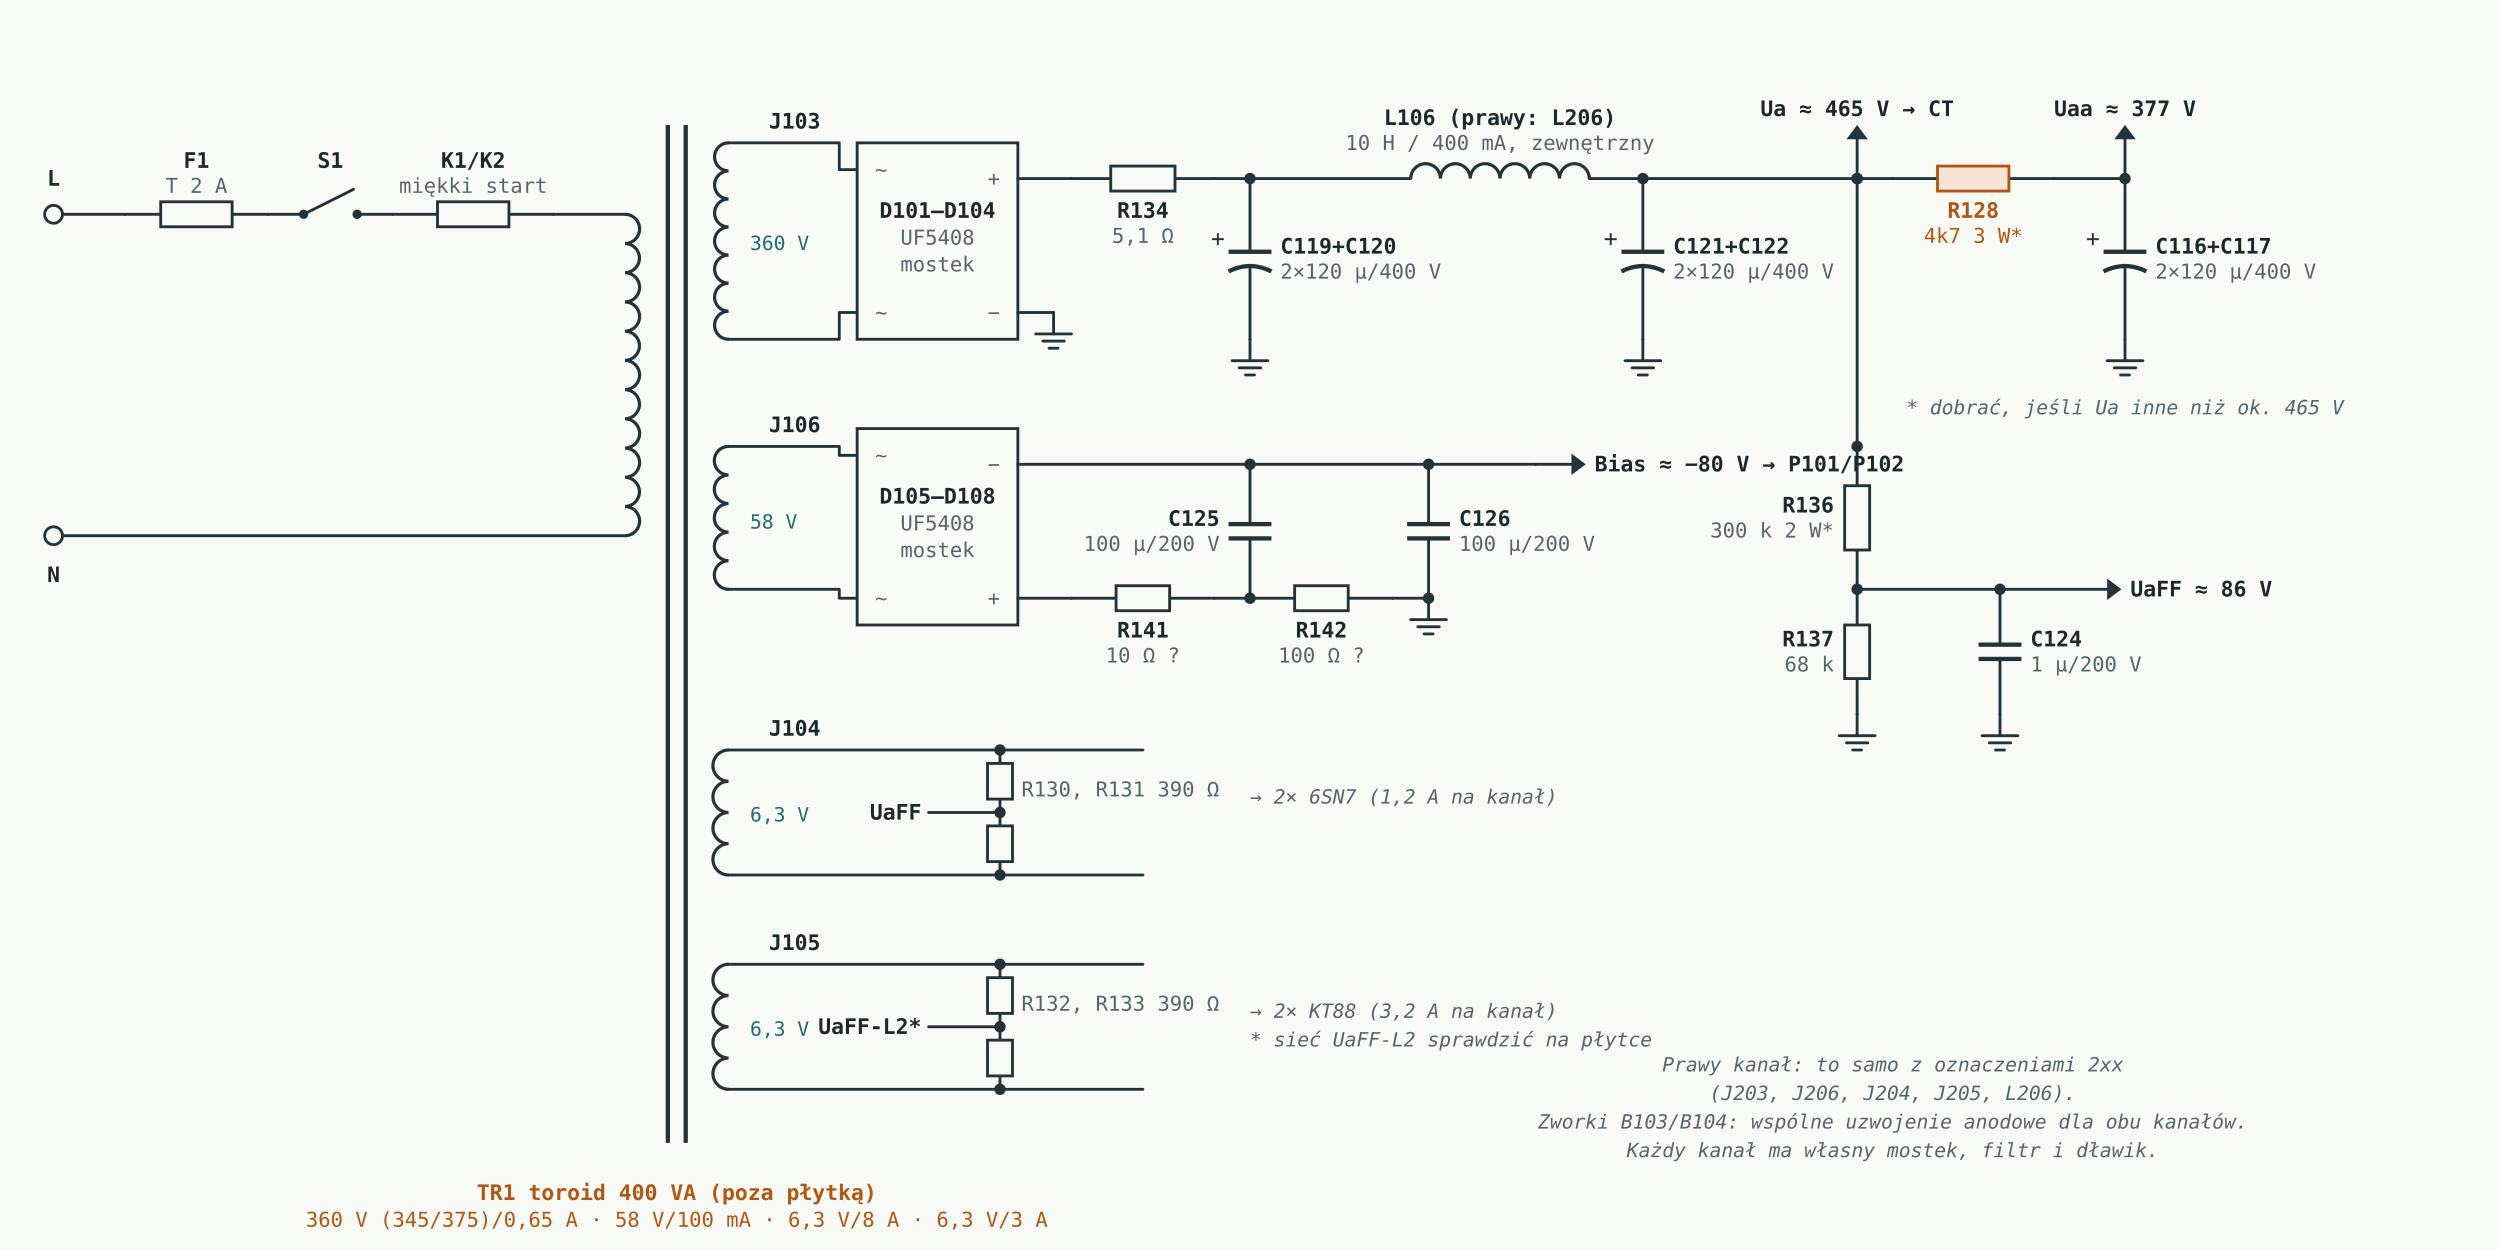
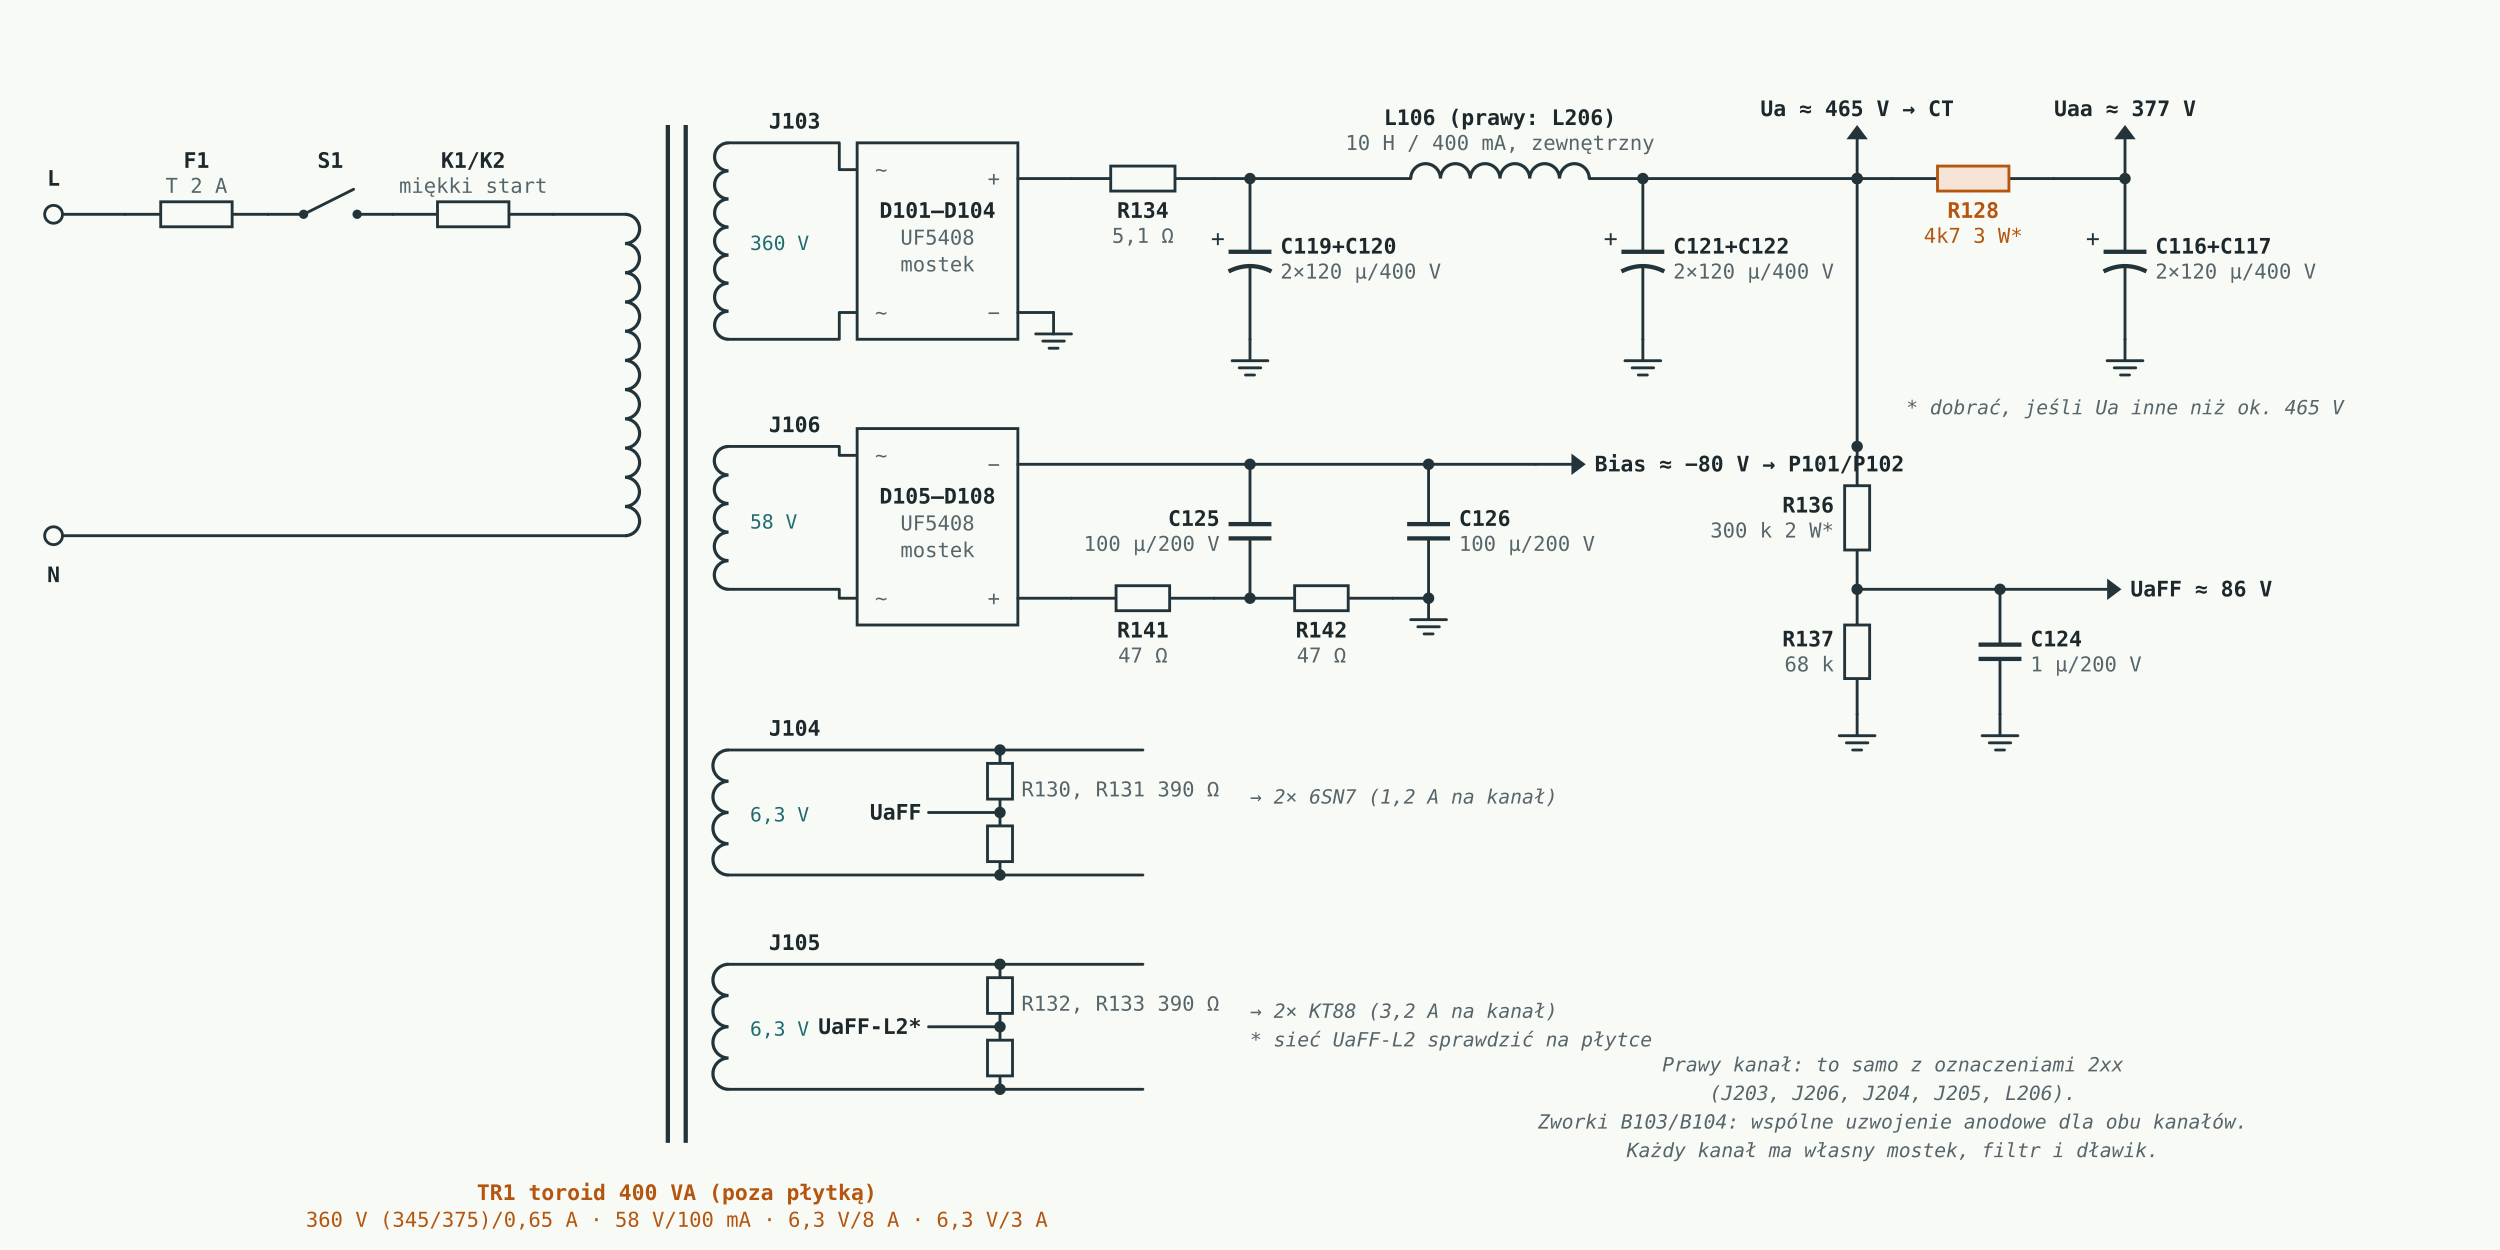
<svg xmlns="http://www.w3.org/2000/svg" viewBox="0 0 1400 700" width="1400" height="700">
  <style>
.w{fill:none;stroke:#22343a;stroke-width:1.6;stroke-linejoin:round;stroke-linecap:round}
.part{fill:#f8faf6;stroke:#22343a;stroke-width:1.6}
.chgp{stroke:#b4560f;fill:#f6e5d6}
.plate{stroke:#22343a;stroke-width:2.4;fill:none}
.plate.chgp{stroke:#b4560f}
.dot{fill:#22343a}
.tube{fill:none;stroke:#22343a;stroke-width:1.6}
.el{fill:none;stroke:#22343a;stroke-width:2}
.grid{stroke-dasharray:3 3;stroke-width:1.6}
.coil{fill:none;stroke:#22343a;stroke-width:1.8}
.chgc{stroke:#b4560f}
.core{stroke:#22343a;stroke-width:2.4}
.flagm{fill:#22343a}
.term{fill:#f8faf6;stroke:#22343a;stroke-width:1.6}
text{font-family:"JetBrains Mono",Consolas,monospace;fill:#1c282b}
.ref{font-size:12px;font-weight:600}
.val{font-size:11.5px;fill:#56656a}
.ref.chg,.val.chg,.rail.chg,.tref.chg,.ttyp.chg{fill:#b4560f}
.tref{font-family:"Arial Narrow",sans-serif;font-size:16px;font-weight:700}
.ttyp{font-size:11.5px;fill:#56656a}
.rail{font-size:12px;font-weight:600}
.op{font-size:11px;fill:#1f6b6f}
.net{font-size:11px;fill:#56656a;font-style:italic}
.pol{font-size:13px;fill:#22343a}
</style>
  <rect width="100%" height="100%" fill="#f8faf6" />
  <circle class="term" cx="30" cy="120" r="5" />
  <text class="ref" x="30" y="104" text-anchor="middle">L</text>
  <circle class="term" cx="30" cy="300" r="5" />
  <text class="ref" x="30" y="326" text-anchor="middle">N</text>
  <polyline class="w" points="35,120 70,120" />
  <polyline class="w" points="70,120 90,120" />
  <polyline class="w" points="130,120 150,120" />
  <rect class="part" x="90" y="113" width="40" height="14" />
  <text class="ref" x="110" y="94" text-anchor="middle">F1</text>
  <text class="val" x="110" y="108" text-anchor="middle">T 2 A</text>
  <polyline class="w" points="150,120 170,120" />
  <circle class="dot" cx="170" cy="120" r="2.6" />
  <line class="w" x1="170" y1="120" x2="198" y2="106" />
  <circle class="dot" cx="200" cy="120" r="2.6" />
  <text class="ref" x="185" y="94" text-anchor="middle">S1</text>
  <polyline class="w" points="200,120 220,120" />
  <polyline class="w" points="220,120 245,120" />
  <polyline class="w" points="285,120 310,120" />
  <rect class="part" x="245" y="113" width="40" height="14" />
  <text class="ref" x="265" y="94" text-anchor="middle">K1/K2</text>
  <text class="val" x="265" y="108" text-anchor="middle">miękki start</text>
  <polyline class="w" points="310,120 350,120" />
  <polyline class="w" points="35,300 350,300" />
  <path class="coil" d="M350 120 A8.182 8.182 0 0 1 350 136.364 A8.182 8.182 0 0 1 350 152.727 A8.182 8.182 0 0 1 350 169.091 A8.182 8.182 0 0 1 350 185.455 A8.182 8.182 0 0 1 350 201.818 A8.182 8.182 0 0 1 350 218.182 A8.182 8.182 0 0 1 350 234.545 A8.182 8.182 0 0 1 350 250.909 A8.182 8.182 0 0 1 350 267.273 A8.182 8.182 0 0 1 350 283.636 A8.182 8.182 0 0 1 350 300" />
  <line class="core" x1="374" y1="70" x2="374" y2="640" />
  <line class="core" x1="384" y1="70" x2="384" y2="640" />
  <text class="ref chg" x="379" y="672" text-anchor="middle">TR1  toroid 400 VA (poza płytką)</text>
  <text class="val chg" x="379" y="687" text-anchor="middle">360 V (345/375)/0,65 A · 58 V/100 mA · 6,3 V/8 A · 6,3 V/3 A</text>
  <path class="coil" d="M408 80 A7.857 7.857 0 0 0 408 95.714 A7.857 7.857 0 0 0 408 111.429 A7.857 7.857 0 0 0 408 127.143 A7.857 7.857 0 0 0 408 142.857 A7.857 7.857 0 0 0 408 158.571 A7.857 7.857 0 0 0 408 174.286 A7.857 7.857 0 0 0 408 190" />
  <text class="op" x="420" y="140" text-anchor="start">360 V</text>
  <polyline class="w" points="408,80 470,80 470,95 480,95" />
  <polyline class="w" points="408,190 470,190 470,175 480,175" />
  <text class="ref" x="445" y="72" text-anchor="middle">J103</text>
  <rect class="part" x="480" y="80" width="90" height="110" />
  <text class="ref" x="525" y="122" text-anchor="middle">D101–D104</text>
  <text class="val" x="525" y="137" text-anchor="middle">UF5408</text>
  <text class="val" x="525" y="152" text-anchor="middle">mostek</text>
  <text class="val" x="490" y="99" text-anchor="start">~</text>
  <text class="val" x="490" y="179" text-anchor="start">~</text>
  <text class="val" x="560" y="104" text-anchor="end">+</text>
  <text class="val" x="560" y="179" text-anchor="end">−</text>
  <polyline class="w" points="570,175 590,175" />
  <polyline class="w" points="590,175 590,187" />
  <line class="w" x1="580" y1="187" x2="600" y2="187" />
  <line class="w" x1="584" y1="191" x2="596" y2="191" />
  <line class="w" x1="587.5" y1="195" x2="592.5" y2="195" />
  <polyline class="w" points="570,100 600,100" />
  <polyline class="w" points="600,100 622,100" />
  <polyline class="w" points="658,100 680,100" />
  <rect class="part" x="622" y="93" width="36" height="14" />
  <text class="ref" x="640" y="122" text-anchor="middle">R134</text>
  <text class="val" x="640" y="136" text-anchor="middle">5,1 Ω</text>
  <polyline class="w" points="680,100 700,100" />
  <circle class="dot" cx="700" cy="100" r="3.2" />
  <polyline class="w" points="700,100 700,141" />
  <polyline class="w" points="700,149 700,190" />
  <line class="plate" x1="688" y1="141" x2="712" y2="141" />
  <path class="plate" d="M688 152 Q700 146 712 152" fill="none" />
  <text class="pol" x="682" y="138" text-anchor="middle">+</text>
  <text class="ref" x="717" y="142" text-anchor="start">C119+C120</text>
  <text class="val" x="717" y="156" text-anchor="start">2×120 µ/400 V</text>
  <polyline class="w" points="700,190 700,202" />
  <line class="w" x1="690" y1="202" x2="710" y2="202" />
  <line class="w" x1="694" y1="206" x2="706" y2="206" />
  <line class="w" x1="697.5" y1="210" x2="702.5" y2="210" />
  <polyline class="w" points="700,100 790,100" />
  <path class="coil" d="M790 100 A8.333 8.333 0 0 1 806.667 100 A8.333 8.333 0 0 1 823.333 100 A8.333 8.333 0 0 1 840 100 A8.333 8.333 0 0 1 856.667 100 A8.333 8.333 0 0 1 873.333 100 A8.333 8.333 0 0 1 890 100" />
  <text class="ref" x="840" y="70" text-anchor="middle">L106 (prawy: L206)</text>
  <text class="val" x="840" y="84" text-anchor="middle">10 H / 400 mA, zewnętrzny</text>
  <polyline class="w" points="890,100 920,100" />
  <circle class="dot" cx="920" cy="100" r="3.2" />
  <polyline class="w" points="920,100 920,141" />
  <polyline class="w" points="920,149 920,190" />
  <line class="plate" x1="908" y1="141" x2="932" y2="141" />
  <path class="plate" d="M908 152 Q920 146 932 152" fill="none" />
  <text class="pol" x="902" y="138" text-anchor="middle">+</text>
  <text class="ref" x="937" y="142" text-anchor="start">C121+C122</text>
  <text class="val" x="937" y="156" text-anchor="start">2×120 µ/400 V</text>
  <polyline class="w" points="920,190 920,202" />
  <line class="w" x1="910" y1="202" x2="930" y2="202" />
  <line class="w" x1="914" y1="206" x2="926" y2="206" />
  <line class="w" x1="917.5" y1="210" x2="922.5" y2="210" />
  <polyline class="w" points="920,100 1060,100" />
  <circle class="dot" cx="1040" cy="100" r="3.2" />
  <polyline class="w" points="1040,100 1040,78" />
  <path class="flagm" d="M1034 78 L1046 78 L1040 70 Z" />
  <text class="rail" x="1040" y="65" text-anchor="middle">Ua ≈ 465 V → CT</text>
  <polyline class="w" points="1060,100 1085,100" />
  <polyline class="w" points="1125,100 1150,100" />
  <rect class="part chgp" x="1085" y="93" width="40" height="14" />
  <text class="ref chg" x="1105" y="122" text-anchor="middle">R128</text>
  <text class="val chg" x="1105" y="136" text-anchor="middle">4k7 3 W*</text>
  <polyline class="w" points="1150,100 1190,100" />
  <circle class="dot" cx="1190" cy="100" r="3.2" />
  <polyline class="w" points="1190,100 1190,141" />
  <polyline class="w" points="1190,149 1190,190" />
  <line class="plate" x1="1178" y1="141" x2="1202" y2="141" />
  <path class="plate" d="M1178 152 Q1190 146 1202 152" fill="none" />
  <text class="pol" x="1172" y="138" text-anchor="middle">+</text>
  <text class="ref" x="1207" y="142" text-anchor="start">C116+C117</text>
  <text class="val" x="1207" y="156" text-anchor="start">2×120 µ/400 V</text>
  <polyline class="w" points="1190,190 1190,202" />
  <line class="w" x1="1180" y1="202" x2="1200" y2="202" />
  <line class="w" x1="1184" y1="206" x2="1196" y2="206" />
  <line class="w" x1="1187.5" y1="210" x2="1192.5" y2="210" />
  <polyline class="w" points="1190,100 1190,78" />
  <path class="flagm" d="M1184 78 L1196 78 L1190 70 Z" />
  <text class="rail" x="1190" y="65" text-anchor="middle">Uaa ≈ 377 V</text>
  <text class="net" x="1190" y="232" text-anchor="middle">* dobrać, jeśli Ua inne niż ok. 465 V</text>
  <circle class="dot" cx="1040" cy="100" r="3.2" />
  <polyline class="w" points="1040,100 1040,250" />
  <circle class="dot" cx="1040" cy="250" r="3.2" />
  <polyline class="w" points="1040,250 1040,272" />
  <polyline class="w" points="1040,308 1040,330" />
  <rect class="part" x="1033" y="272" width="14" height="36" />
  <text class="ref" x="1027" y="287" text-anchor="end">R136</text>
  <text class="val" x="1027" y="301" text-anchor="end">300 k 2 W*</text>
  <circle class="dot" cx="1040" cy="330" r="3.2" />
  <polyline class="w" points="1040,330 1040,350" />
  <polyline class="w" points="1040,380 1040,400" />
  <rect class="part" x="1033" y="350" width="14" height="30" />
  <text class="ref" x="1027" y="362" text-anchor="end">R137</text>
  <text class="val" x="1027" y="376" text-anchor="end">68 k</text>
  <polyline class="w" points="1040,400 1040,412" />
  <line class="w" x1="1030" y1="412" x2="1050" y2="412" />
  <line class="w" x1="1034" y1="416" x2="1046" y2="416" />
  <line class="w" x1="1037.5" y1="420" x2="1042.5" y2="420" />
  <polyline class="w" points="1040,330 1120,330" />
  <circle class="dot" cx="1120" cy="330" r="3.2" />
  <polyline class="w" points="1120,330 1120,361" />
  <polyline class="w" points="1120,369 1120,400" />
  <line class="plate" x1="1108" y1="361" x2="1132" y2="361" />
  <line class="plate" x1="1108" y1="369" x2="1132" y2="369" />
  <text class="ref" x="1137" y="362" text-anchor="start">C124</text>
  <text class="val" x="1137" y="376" text-anchor="start">1 µ/200 V</text>
  <polyline class="w" points="1120,400 1120,412" />
  <line class="w" x1="1110" y1="412" x2="1130" y2="412" />
  <line class="w" x1="1114" y1="416" x2="1126" y2="416" />
  <line class="w" x1="1117.5" y1="420" x2="1122.5" y2="420" />
  <polyline class="w" points="1120,330 1180,330" />
  <path class="flagm" d="M1180 324 L1180 336 L1188 330 Z" />
  <text class="rail" x="1193" y="334" text-anchor="start">UaFF ≈ 86 V</text>
  <polyline class="w" points="1040,250 1040,250" />
  <path class="coil" d="M408 250 A8 8 0 0 0 408 266 A8 8 0 0 0 408 282 A8 8 0 0 0 408 298 A8 8 0 0 0 408 314 A8 8 0 0 0 408 330" />
  <text class="op" x="420" y="296" text-anchor="start">58 V</text>
  <polyline class="w" points="408,250 470,250 470,255 480,255" />
  <polyline class="w" points="408,330 470,330 470,335 480,335" />
  <text class="ref" x="445" y="242" text-anchor="middle">J106</text>
  <rect class="part" x="480" y="240" width="90" height="110" />
  <text class="ref" x="525" y="282" text-anchor="middle">D105–D108</text>
  <text class="val" x="525" y="297" text-anchor="middle">UF5408</text>
  <text class="val" x="525" y="312" text-anchor="middle">mostek</text>
  <text class="val" x="490" y="259" text-anchor="start">~</text>
  <text class="val" x="490" y="339" text-anchor="start">~</text>
  <text class="val" x="560" y="264" text-anchor="end">−</text>
  <text class="val" x="560" y="339" text-anchor="end">+</text>
  <polyline class="w" points="570,335 600,335" />
  <polyline class="w" points="600,335 625,335" />
  <polyline class="w" points="655,335 680,335" />
  <rect class="part" x="625" y="328" width="30" height="14" />
  <text class="ref" x="640" y="357" text-anchor="middle">R141</text>
-   <text class="val" x="640" y="371" text-anchor="middle">10 Ω ?</text>
+   <text class="val" x="640" y="371" text-anchor="middle">47 Ω</text>
  <polyline class="w" points="680,335 700,335" />
  <circle class="dot" cx="700" cy="335" r="3.2" />
  <polyline class="w" points="700,335 725,335" />
  <polyline class="w" points="755,335 780,335" />
  <rect class="part" x="725" y="328" width="30" height="14" />
  <text class="ref" x="740" y="357" text-anchor="middle">R142</text>
-   <text class="val" x="740" y="371" text-anchor="middle">100 Ω ?</text>
+   <text class="val" x="740" y="371" text-anchor="middle">47 Ω</text>
  <polyline class="w" points="780,335 800,335" />
  <circle class="dot" cx="800" cy="335" r="3.2" />
  <polyline class="w" points="800,335 800,347" />
  <line class="w" x1="790" y1="347" x2="810" y2="347" />
  <line class="w" x1="794" y1="351" x2="806" y2="351" />
  <line class="w" x1="797.5" y1="355" x2="802.5" y2="355" />
  <polyline class="w" points="570,260 800,260" />
  <circle class="dot" cx="700" cy="260" r="3.2" />
  <circle class="dot" cx="800" cy="260" r="3.2" />
  <polyline class="w" points="700,260 700,293.5" />
  <polyline class="w" points="700,301.5 700,335" />
  <line class="plate" x1="688" y1="293.5" x2="712" y2="293.5" />
  <line class="plate" x1="688" y1="301.5" x2="712" y2="301.5" />
  <text class="ref" x="683" y="294.5" text-anchor="end">C125</text>
  <text class="val" x="683" y="308.5" text-anchor="end">100 µ/200 V</text>
  <polyline class="w" points="800,260 800,293.5" />
  <polyline class="w" points="800,301.5 800,335" />
  <line class="plate" x1="788" y1="293.5" x2="812" y2="293.5" />
  <line class="plate" x1="788" y1="301.5" x2="812" y2="301.5" />
  <text class="ref" x="817" y="294.5" text-anchor="start">C126</text>
  <text class="val" x="817" y="308.5" text-anchor="start">100 µ/200 V</text>
  <polyline class="w" points="800,260 860,260" />
  <polyline class="w" points="860,260 880,260" />
  <path class="flagm" d="M880 254 L880 266 L888 260 Z" />
  <text class="rail" x="893" y="264" text-anchor="start">Bias ≈ −80 V → P101/P102</text>
  <path class="coil" d="M408 420 A8.75 8.75 0 0 0 408 437.5 A8.75 8.75 0 0 0 408 455 A8.75 8.75 0 0 0 408 472.5 A8.75 8.75 0 0 0 408 490" />
  <text class="op" x="420" y="460" text-anchor="start">6,3 V</text>
  <polyline class="w" points="408,420 640,420" />
  <polyline class="w" points="408,490 640,490" />
  <text class="ref" x="445" y="412" text-anchor="middle">J104</text>
  <polyline class="w" points="560,420 560,427.5" />
  <polyline class="w" points="560,447.5 560,455" />
  <rect class="part" x="553" y="427.5" width="14" height="20" />
  <text class="ref" x="573" y="434.5" text-anchor="start" />
  <text class="val" x="573" y="448.5" text-anchor="start" />
  <polyline class="w" points="560,455 560,462.5" />
  <polyline class="w" points="560,482.5 560,490" />
  <rect class="part" x="553" y="462.5" width="14" height="20" />
  <text class="ref" x="573" y="469.5" text-anchor="start" />
  <text class="val" x="573" y="483.5" text-anchor="start" />
  <text class="val" x="572" y="446" text-anchor="start">R130, R131 390 Ω</text>
  <circle class="dot" cx="560" cy="420" r="3.2" />
  <circle class="dot" cx="560" cy="490" r="3.2" />
  <circle class="dot" cx="560" cy="455" r="3.2" />
  <polyline class="w" points="560,455 520,455" />
  <text class="rail" x="516" y="459" text-anchor="end">UaFF</text>
  <text class="net" x="700" y="450" text-anchor="start">→ 2× 6SN7 (1,2 A na kanał)</text>
  <path class="coil" d="M408 540 A8.75 8.75 0 0 0 408 557.5 A8.75 8.75 0 0 0 408 575 A8.75 8.75 0 0 0 408 592.5 A8.75 8.75 0 0 0 408 610" />
  <text class="op" x="420" y="580" text-anchor="start">6,3 V</text>
  <polyline class="w" points="408,540 640,540" />
  <polyline class="w" points="408,610 640,610" />
  <text class="ref" x="445" y="532" text-anchor="middle">J105</text>
  <polyline class="w" points="560,540 560,547.5" />
  <polyline class="w" points="560,567.5 560,575" />
  <rect class="part" x="553" y="547.5" width="14" height="20" />
  <text class="ref" x="573" y="554.5" text-anchor="start" />
  <text class="val" x="573" y="568.5" text-anchor="start" />
  <polyline class="w" points="560,575 560,582.5" />
  <polyline class="w" points="560,602.5 560,610" />
  <rect class="part" x="553" y="582.5" width="14" height="20" />
  <text class="ref" x="573" y="589.5" text-anchor="start" />
  <text class="val" x="573" y="603.5" text-anchor="start" />
  <text class="val" x="572" y="566" text-anchor="start">R132, R133 390 Ω</text>
  <circle class="dot" cx="560" cy="540" r="3.2" />
  <circle class="dot" cx="560" cy="610" r="3.2" />
  <circle class="dot" cx="560" cy="575" r="3.2" />
  <polyline class="w" points="560,575 520,575" />
  <text class="rail" x="516" y="579" text-anchor="end">UaFF-L2*</text>
  <text class="net" x="700" y="570" text-anchor="start">→ 2× KT88 (3,2 A na kanał)</text>
  <text class="net" x="700" y="586" text-anchor="start">* sieć UaFF-L2 sprawdzić na płytce</text>
  <text class="net" x="1060" y="600" text-anchor="middle">Prawy kanał: to samo z oznaczeniami 2xx</text>
  <text class="net" x="1060" y="616" text-anchor="middle">(J203, J206, J204, J205, L206).</text>
  <text class="net" x="1060" y="632" text-anchor="middle">Zworki B103/B104: wspólne uzwojenie anodowe dla obu kanałów.</text>
  <text class="net" x="1060" y="648" text-anchor="middle">Każdy kanał ma własny mostek, filtr i dławik.</text>
</svg>
